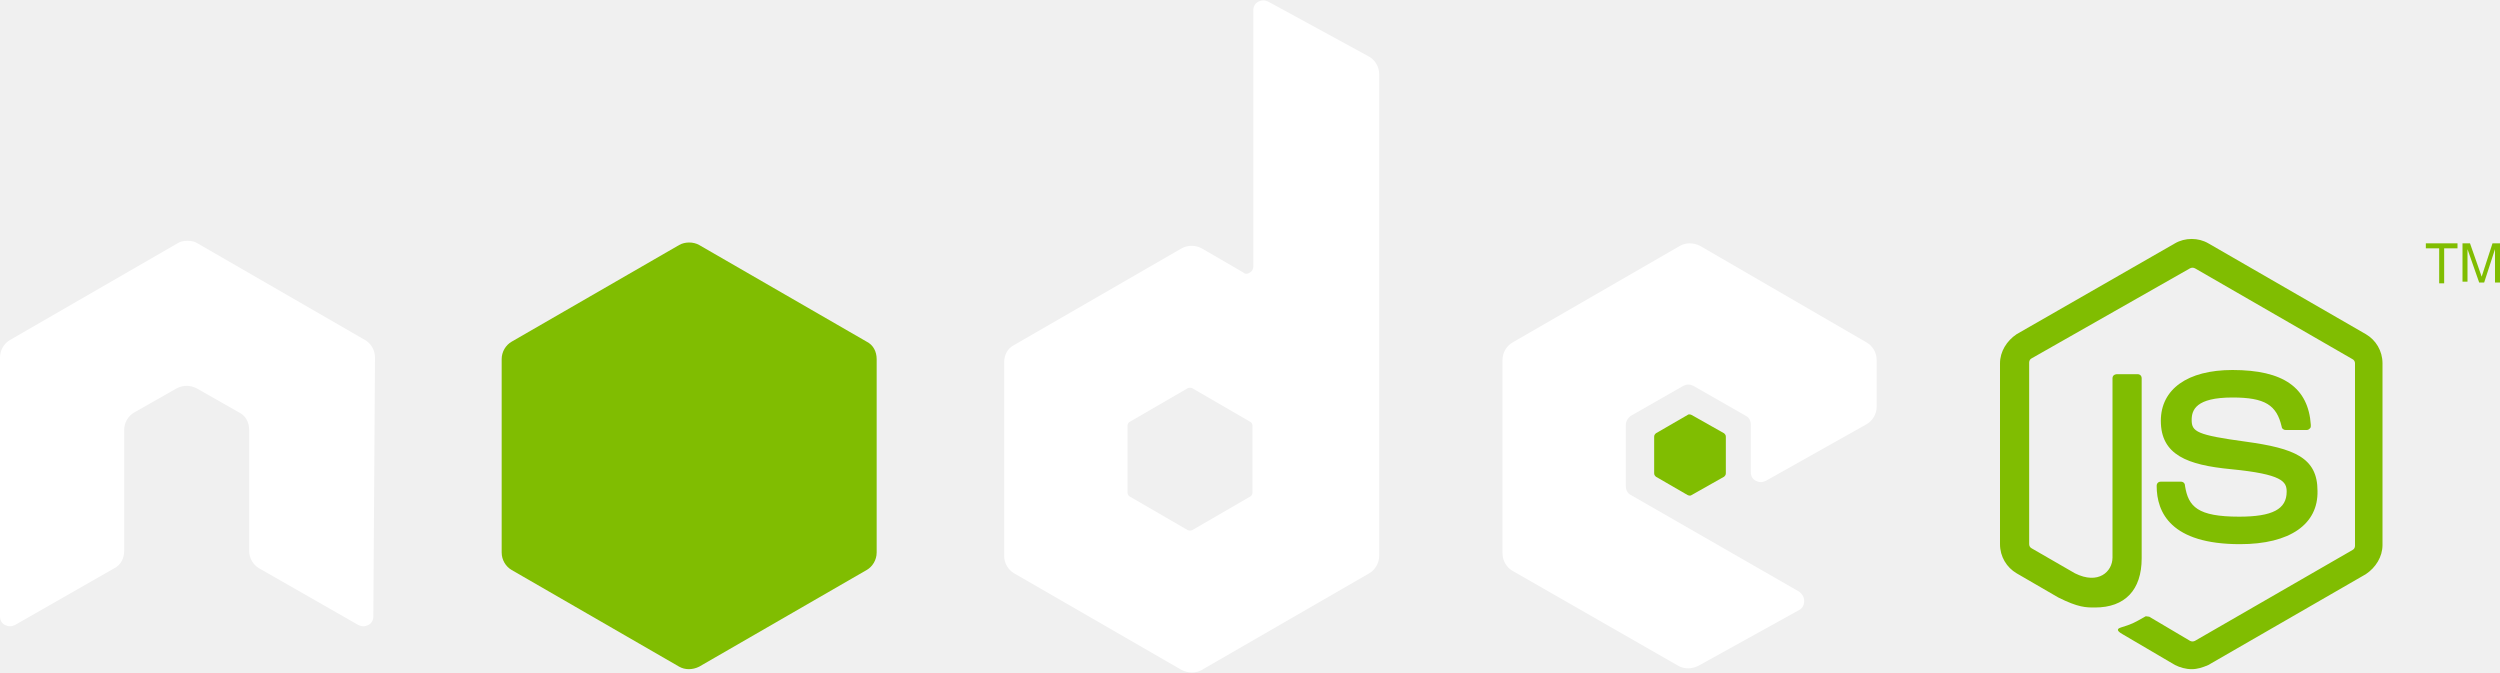
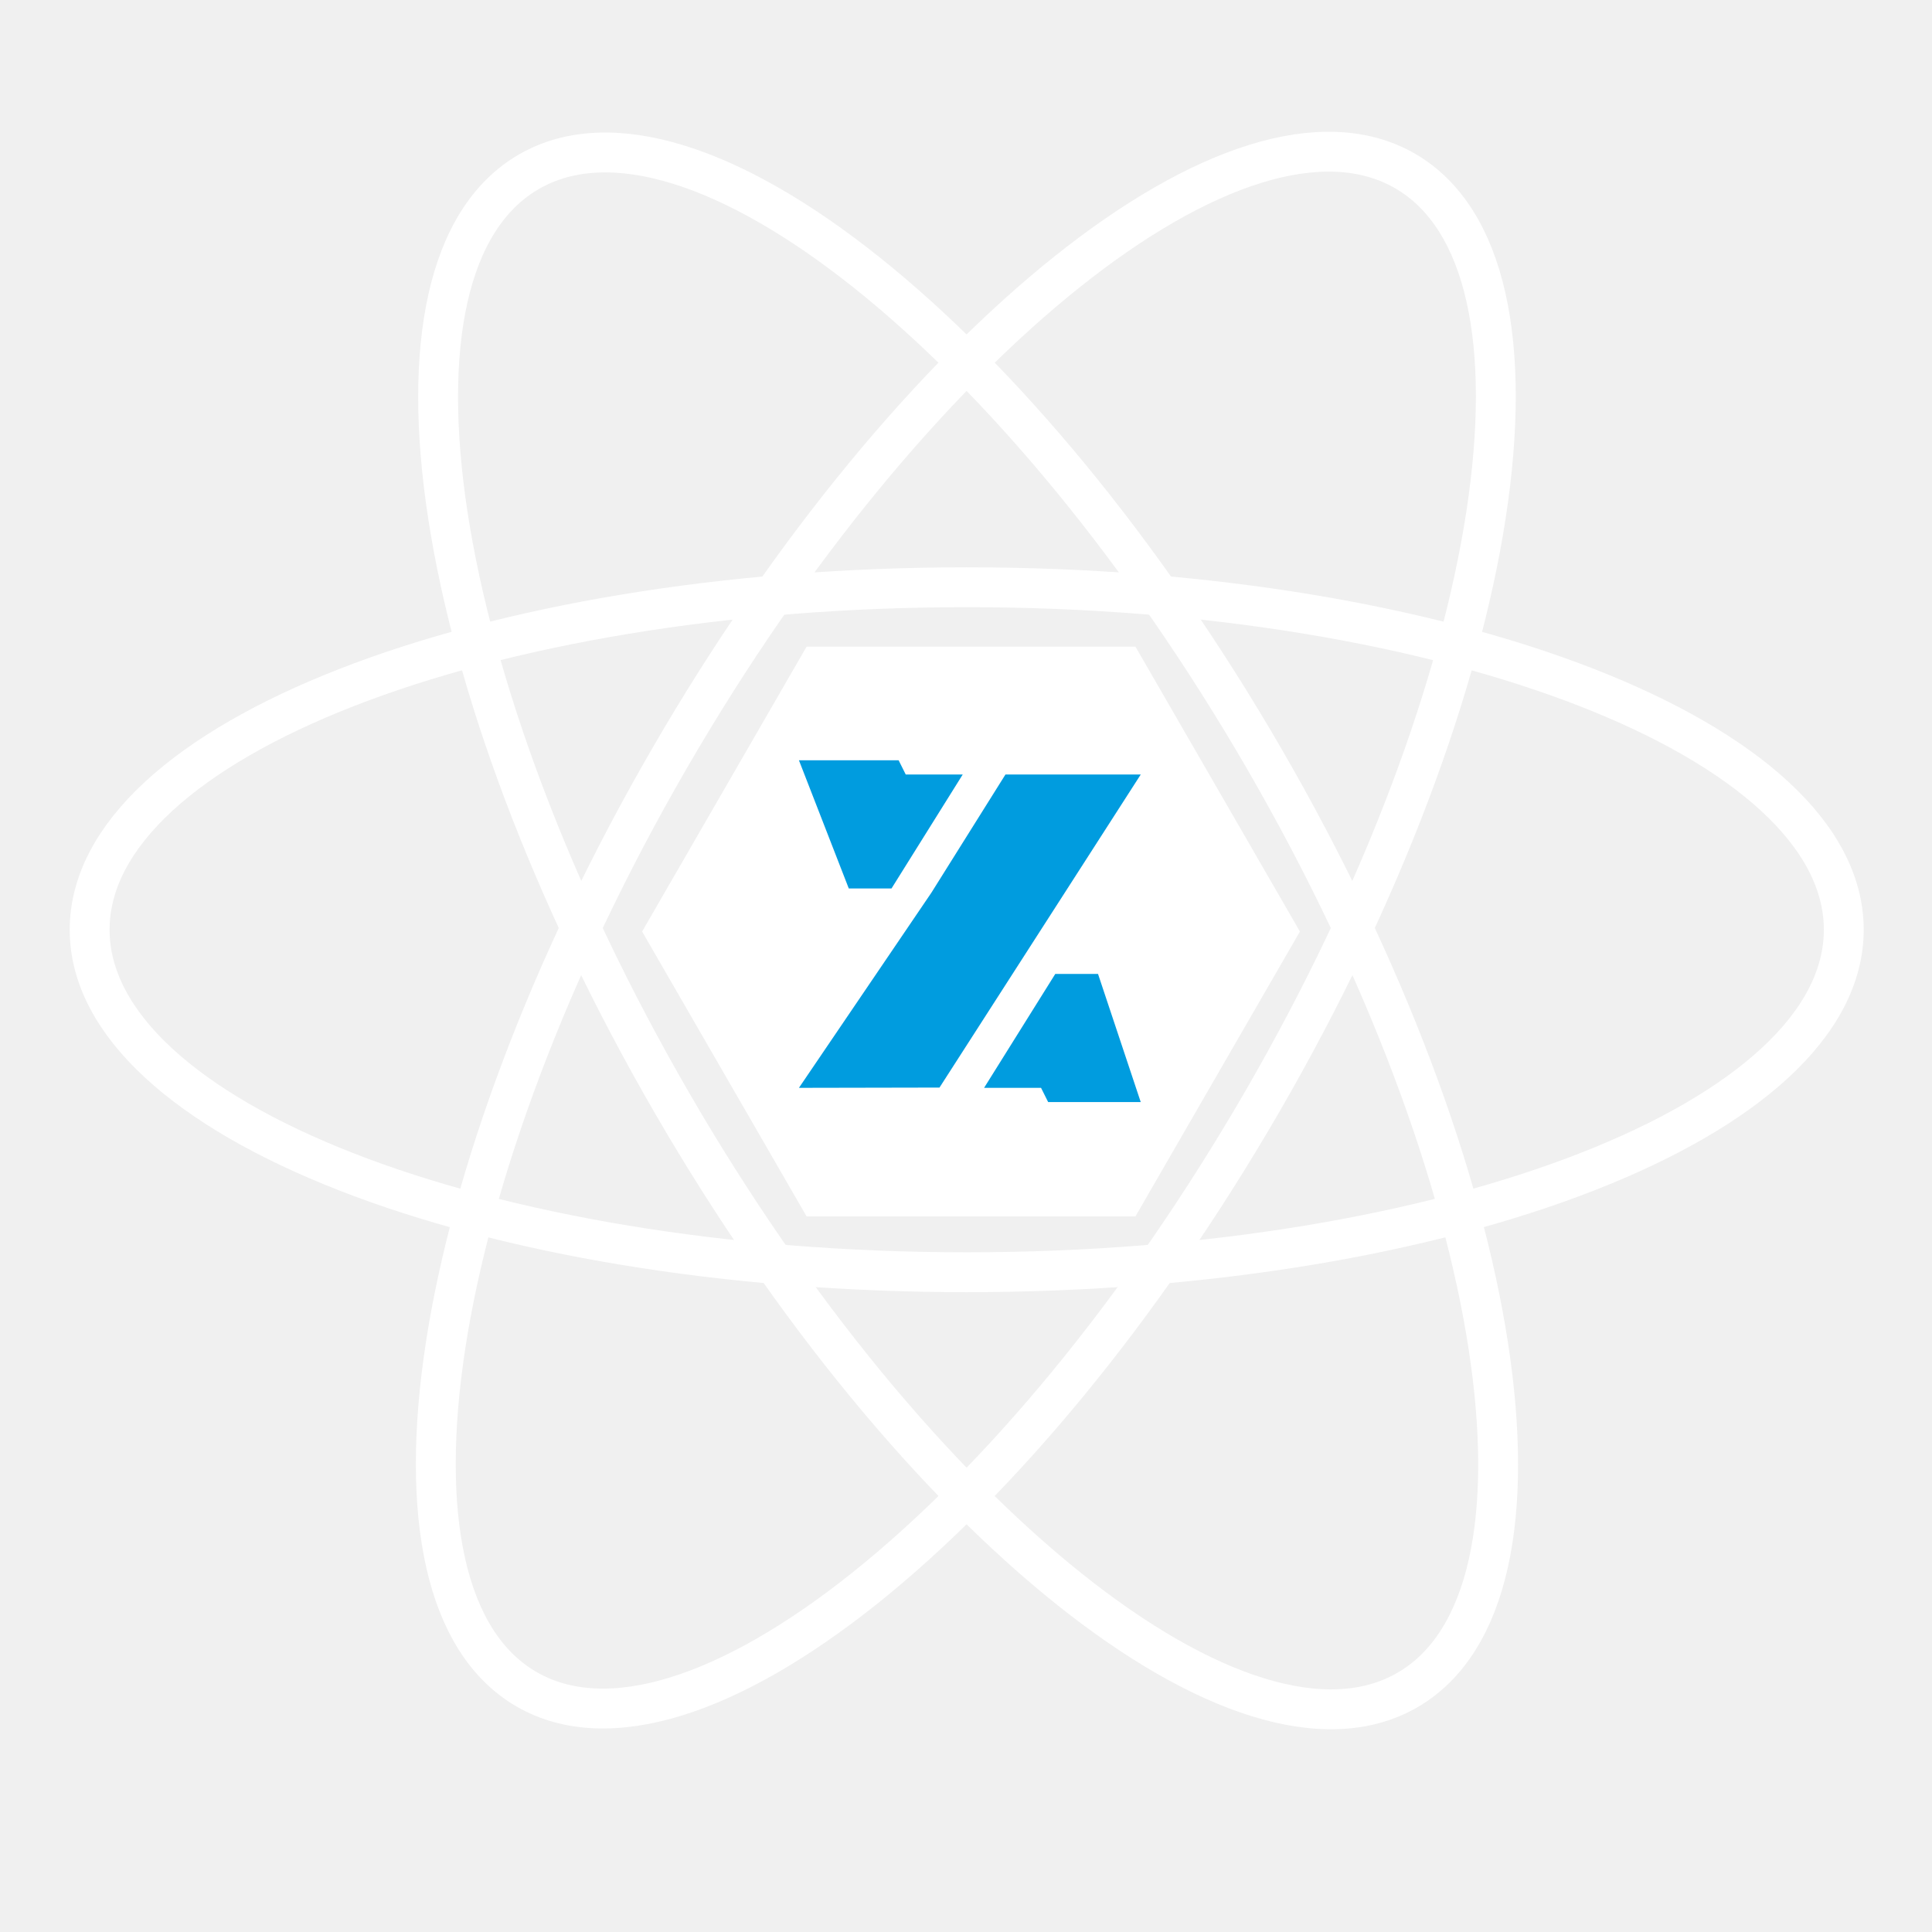
- <svg xmlns="http://www.w3.org/2000/svg" version="1.1" id="Layer_1" x="0px" y="0px" viewBox="0 0 300 80.7" enable-background="new 0 0 300 80.7" xml:space="preserve">
-   <g>
-     <path fill-rule="evenodd" clip-rule="evenodd" fill="#FFFFFF" d="M45,42.9c0-0.9-0.5-1.7-1.2-2.1L23.7,29.2   c-0.3-0.2-0.7-0.3-1.1-0.3c0,0-0.2,0-0.2,0c-0.4,0-0.8,0.1-1.1,0.3L1.2,40.8C0.5,41.2,0,42,0,42.9L0,74c0,0.4,0.2,0.8,0.6,1   c0.4,0.2,0.8,0.2,1.2,0l11.9-6.8c0.8-0.4,1.2-1.2,1.2-2.1V51.6c0-0.9,0.5-1.7,1.2-2.1l5.1-2.9c0.4-0.2,0.8-0.3,1.2-0.3   c0.4,0,0.8,0.1,1.2,0.3l5.1,2.9c0.8,0.4,1.2,1.2,1.2,2.1v14.5c0,0.9,0.5,1.7,1.2,2.1l11.9,6.8c0.4,0.2,0.8,0.2,1.2,0   c0.4-0.2,0.6-0.6,0.6-1L45,42.9z" />
-     <path fill-rule="evenodd" clip-rule="evenodd" fill="#FFFFFF" d="M152.2,0.2c-0.4-0.2-0.8-0.2-1.2,0c-0.4,0.2-0.6,0.6-0.6,1V32   c0,0.3-0.2,0.6-0.4,0.7c-0.3,0.2-0.6,0.2-0.8,0l-5-2.9c-0.7-0.4-1.7-0.4-2.4,0l-20.1,11.6c-0.8,0.4-1.2,1.2-1.2,2.1v23.2   c0,0.9,0.5,1.7,1.2,2.1l20.1,11.6c0.8,0.4,1.7,0.4,2.4,0l20.1-11.6c0.7-0.4,1.2-1.2,1.2-2.1V8.9c0-0.9-0.5-1.7-1.2-2.1L152.2,0.2z    M150.3,59.1c0,0.2-0.1,0.4-0.3,0.5l-6.9,4c-0.2,0.1-0.4,0.1-0.6,0l-6.9-4c-0.2-0.1-0.3-0.3-0.3-0.5v-8c0-0.2,0.1-0.4,0.3-0.5   l6.9-4c0.2-0.1,0.4-0.1,0.6,0l6.9,4c0.2,0.1,0.3,0.3,0.3,0.5V59.1z" />
-     <path fill-rule="evenodd" clip-rule="evenodd" fill="#FFFFFF" d="M224,50.9c0.7-0.4,1.2-1.2,1.2-2.1v-5.6c0-0.9-0.5-1.7-1.2-2.1   L204,29.5c-0.8-0.4-1.7-0.4-2.4,0l-20.1,11.6c-0.7,0.4-1.2,1.2-1.2,2.1v23.2c0,0.9,0.5,1.7,1.2,2.1l19.9,11.4   c0.7,0.4,1.6,0.4,2.4,0l12.1-6.7c0.4-0.2,0.6-0.6,0.6-1.1c0-0.4-0.2-0.8-0.6-1.1l-20.2-11.6c-0.4-0.2-0.6-0.6-0.6-1.1v-7.3   c0-0.4,0.2-0.8,0.6-1.1l6.3-3.6c0.4-0.2,0.8-0.2,1.2,0l6.3,3.6c0.4,0.2,0.6,0.6,0.6,1.1v5.7c0,0.4,0.2,0.8,0.6,1   c0.4,0.2,0.8,0.2,1.2,0L224,50.9z" />
-     <path fill-rule="evenodd" clip-rule="evenodd" fill="#80BD01" d="M81.5,29.4c0.7-0.4,1.7-0.4,2.4,0L104,41c0.8,0.4,1.2,1.2,1.2,2.1   v23.2c0,0.9-0.5,1.7-1.2,2.1L83.9,80c-0.8,0.4-1.7,0.4-2.4,0L61.4,68.4c-0.7-0.4-1.2-1.2-1.2-2.1V43.1c0-0.9,0.5-1.7,1.2-2.1   L81.5,29.4z" />
-     <path fill="#80BD01" d="M263,80.3c-0.7,0-1.4-0.2-2-0.5l-6.3-3.7c-0.9-0.5-0.5-0.7-0.2-0.8c1.3-0.4,1.5-0.5,2.9-1.3   c0.1-0.1,0.3,0,0.5,0l4.9,2.9c0.2,0.1,0.4,0.1,0.6,0l18.9-10.9c0.2-0.1,0.3-0.3,0.3-0.5V43.6c0-0.2-0.1-0.4-0.3-0.5l-18.9-10.9   c-0.2-0.1-0.4-0.1-0.6,0L243.8,43c-0.2,0.1-0.3,0.3-0.3,0.5v21.8c0,0.2,0.1,0.4,0.3,0.5l5.2,3c2.8,1.4,4.5-0.2,4.5-1.9V45.4   c0-0.3,0.2-0.5,0.6-0.5h2.4c0.3,0,0.5,0.2,0.5,0.5V67c0,3.8-2,5.9-5.6,5.9c-1.1,0-2,0-4.4-1.2l-5-2.9c-1.2-0.7-2-2-2-3.5V43.6   c0-1.4,0.8-2.7,2-3.5L261,29.2c1.2-0.7,2.8-0.7,4,0l18.9,10.9c1.2,0.7,2,2,2,3.5v21.8c0,1.4-0.8,2.7-2,3.5L265,79.8   C264.3,80.1,263.7,80.3,263,80.3z" />
-     <path fill="#80BD01" d="M268.8,65.3c-8.3,0-10-3.8-10-7c0-0.3,0.2-0.5,0.5-0.5h2.4c0.3,0,0.5,0.2,0.5,0.5c0.4,2.5,1.5,3.7,6.5,3.7   c4,0,5.7-0.9,5.7-3c0-1.2-0.5-2.1-6.7-2.7c-5.2-0.5-8.4-1.7-8.4-5.8c0-3.8,3.2-6.1,8.6-6.1c6.1,0,9.1,2.1,9.4,6.6   c0,0.2,0,0.3-0.1,0.4c-0.1,0.1-0.2,0.2-0.4,0.2h-2.5c-0.3,0-0.5-0.2-0.5-0.4c-0.6-2.6-2-3.5-5.9-3.5c-4.4,0-4.9,1.5-4.9,2.7   c0,1.4,0.6,1.8,6.5,2.6c5.8,0.8,8.6,1.9,8.6,5.9C278.2,62.9,274.8,65.3,268.8,65.3z" />
-     <g>
-       <path fill="#80BD01" d="M294.9,29.2v0.6h-1.6v4.2h-0.6v-4.2h-1.6v-0.6H294.9z" />
-       <path fill="#80BD01" d="M295.5,29.2h0.9l1.4,4l1.3-4h0.9v4.7h-0.6v-2.8c0-0.1,0-0.3,0-0.5c0-0.2,0-0.5,0-0.7l-1.3,4h-0.6l-1.4-4    v0.1c0,0.1,0,0.3,0,0.5c0,0.2,0,0.4,0,0.5v2.8h-0.6V29.2z" />
-     </g>
-     <path fill-rule="evenodd" clip-rule="evenodd" fill="#80BD01" d="M202.5,49.8c0.1-0.1,0.3-0.1,0.5,0l3.9,2.2   c0.1,0.1,0.2,0.2,0.2,0.4v4.4c0,0.2-0.1,0.3-0.2,0.4l-3.9,2.2c-0.1,0.1-0.3,0.1-0.5,0l-3.8-2.2c-0.1-0.1-0.2-0.2-0.2-0.4v-4.4   c0-0.2,0.1-0.3,0.2-0.4L202.5,49.8z" />
+ <svg xmlns="http://www.w3.org/2000/svg" width="700" height="700" id="svg2" version="1.1">
+   <defs id="defs4" />
+   <g id="layer1" transform="translate(0,-352.3622)">
+     <path style="fill:#ffffff;fill-opacity:1;stroke:none" id="path3765" d="M 255.944,217.355 70,324.709 -115.944,217.355 l 0,-214.709 L 70,-104.709 255.944,2.645 z" transform="matrix(0,0.5550145,-0.5550145,0,412.8713,651.0218)" />
+     <path style="fill:#009cdf;fill-opacity:1;stroke:none" d="m 364.29,632.987 49.021,0 -46.441,72.241 -26.474,41.182 -50.927,0.099 47.986,-70.696 z" id="path3897" />
+     <path style="fill:#009cdf;fill-opacity:1;stroke:none" d="m 382.351,705.228 15.48,0 15.48,46.441 -33.54,0 -2.58,-5.16 -20.64,0 z" id="path2984" />
+     <path style="fill:#009cdf;fill-opacity:1;stroke:none" d="m 307.53,674.268 -18.06,-46.441 36.12,0 2.58,5.16 20.64,0 -25.8,41.281 z" id="path3753" />
+     <path style="fill:none;stroke:#ffffff;stroke-width:20;stroke-linecap:round;stroke-linejoin:round;stroke-miterlimit:4;stroke-opacity:1;stroke-dasharray:none" id="path3006" d="m 800,350 a 440,171.817 0 1 1 -880,0 440,171.817 0 1 1 880,0 z" transform="matrix(0.7222222,0,0,0.7222222,90.25892,436.4443)" />
+     <path style="fill:none;stroke:#ffffff;stroke-width:20;stroke-linecap:round;stroke-linejoin:round;stroke-miterlimit:4;stroke-opacity:1;stroke-dasharray:none" id="path3006-7" d="m 800,350 a 440,171.817 0 1 1 -880,0 440,171.817 0 1 1 880,0 z" transform="matrix(0.3617464,0.6250956,-0.6250956,0.3617464,439.3258,337.9977)" />
+     <path style="fill:none;stroke:#ffffff;stroke-width:20;stroke-linecap:round;stroke-linejoin:round;stroke-miterlimit:4;stroke-opacity:1;stroke-dasharray:none" id="path3006-7-3" d="m 800,350 a 440,171.817 0 1 1 -880,0 440,171.817 0 1 1 880,0 z" transform="matrix(-0.3617464,0.6250956,0.6250956,0.3617464,261.377,337.7169)" />
  </g>
</svg>
